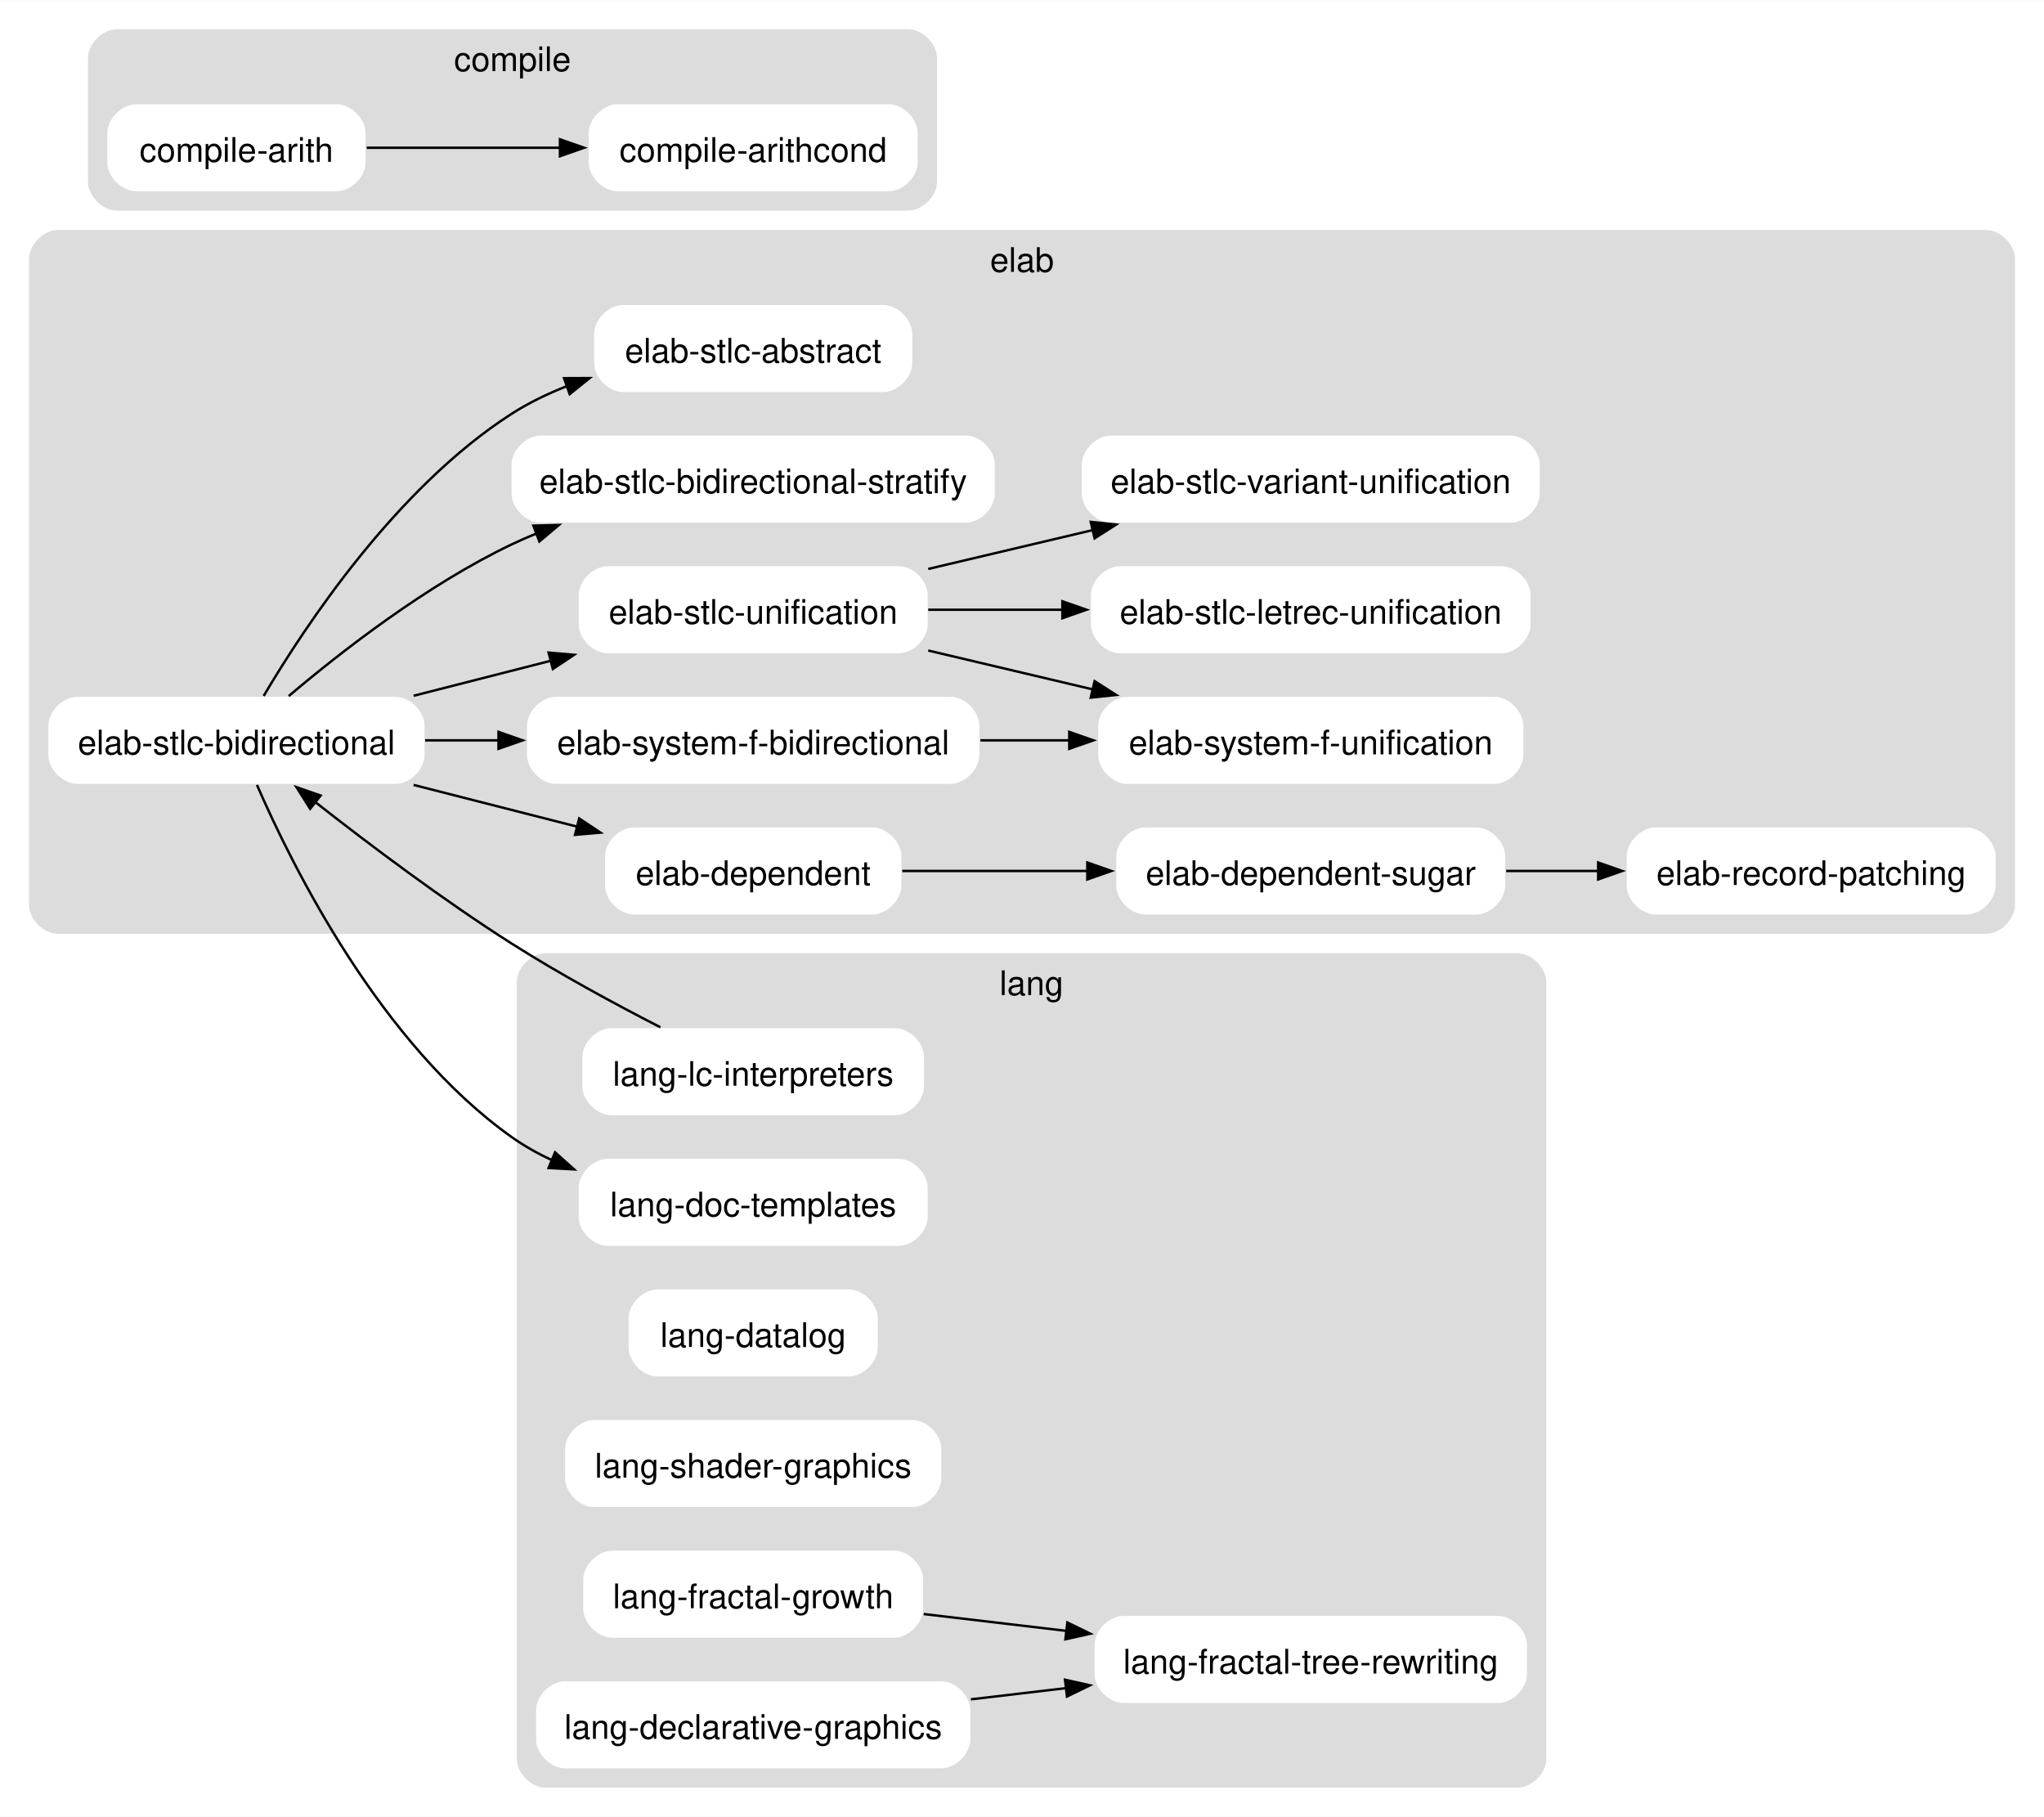
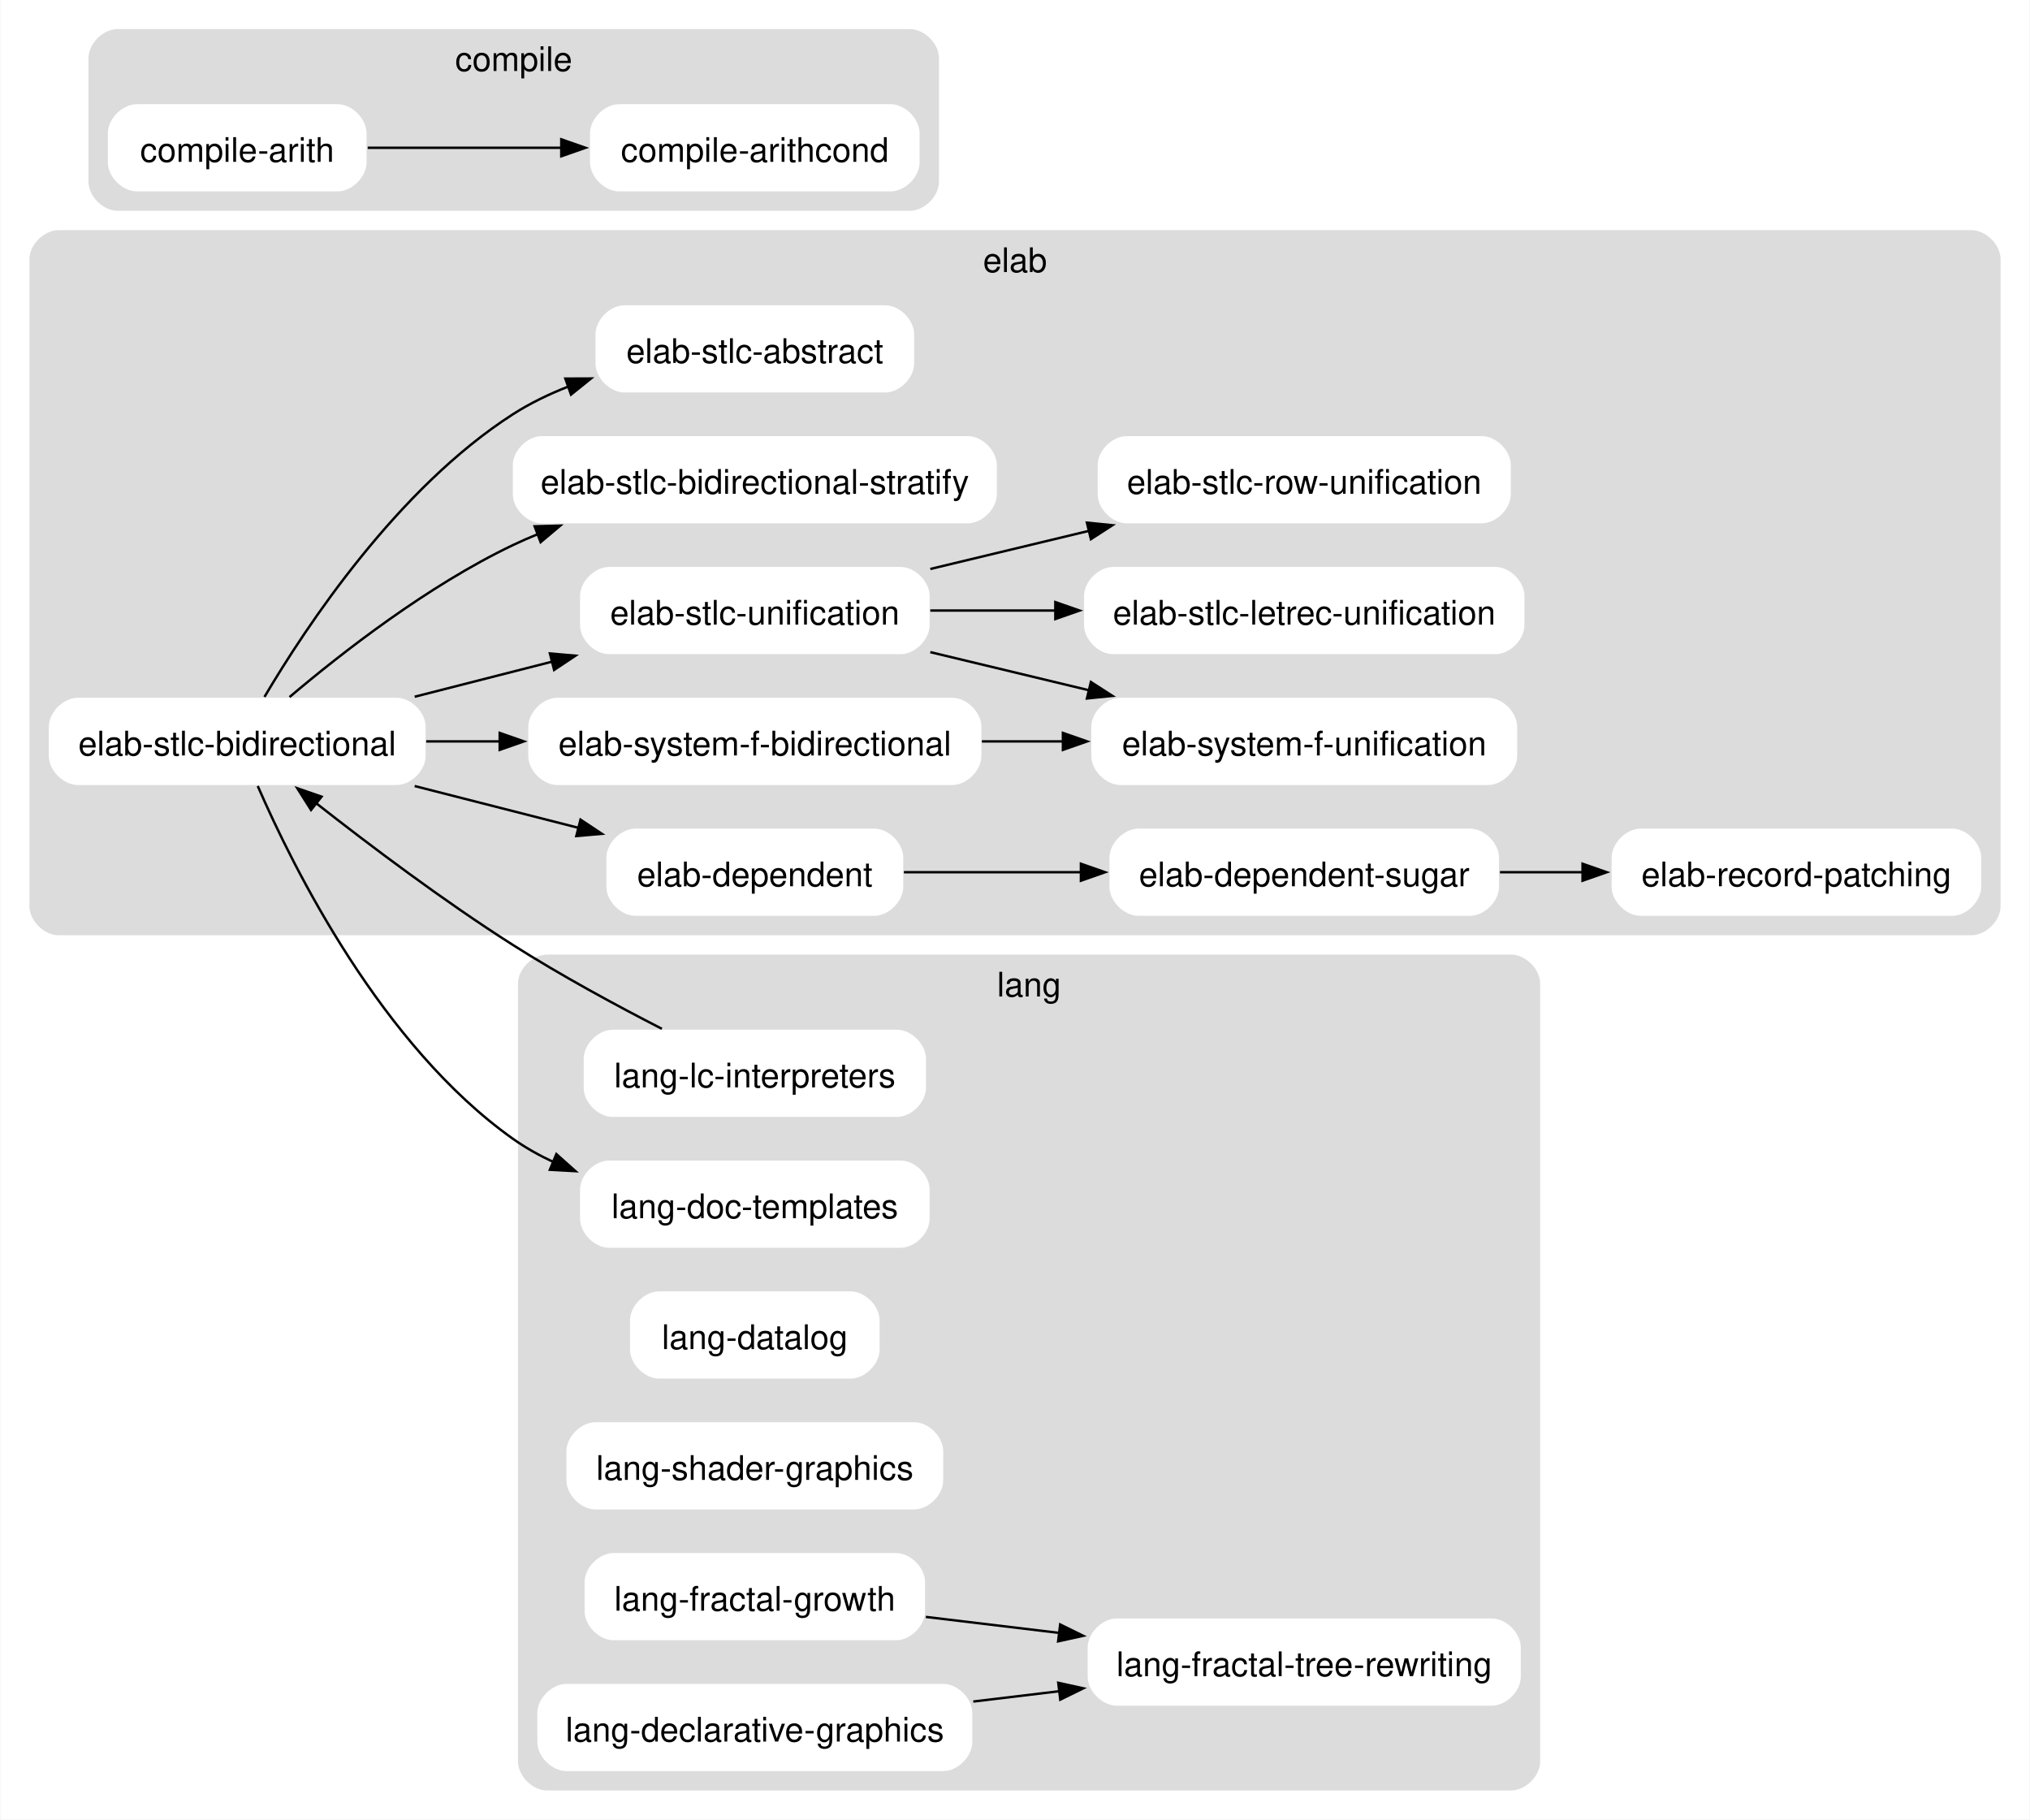
- <svg xmlns="http://www.w3.org/2000/svg" width="845pt" height="751pt" viewBox="0.00 0.00 845.20 751.00">
+ <svg xmlns="http://www.w3.org/2000/svg" width="838pt" height="751pt" viewBox="0.00 0.00 837.70 751.00">
  <g id="graph0" class="graph" transform="scale(1 1) rotate(0) translate(4 747)">
-     <polygon fill="white" stroke="none" points="-4,4 -4,-747 841.2,-747 841.2,4 -4,4" />
+     <polygon fill="white" stroke="none" points="-4,4 -4,-747 833.7,-747 833.7,4 -4,4" />
    <g id="clust1" class="cluster">
-       <path fill="gainsboro" stroke="none" d="M20,-361C20,-361 817.2,-361 817.2,-361 823.2,-361 829.2,-367 829.2,-373 829.2,-373 829.2,-640 829.2,-640 829.2,-646 823.2,-652 817.2,-652 817.2,-652 20,-652 20,-652 14,-652 8,-646 8,-640 8,-640 8,-373 8,-373 8,-367 14,-361 20,-361" />
-       <text text-anchor="middle" x="418.6" y="-634.7" font-family="Helvetica,Arial,sans-serif" font-size="14.00">elab</text>
+       <path fill="gainsboro" stroke="none" d="M20,-361C20,-361 809.7,-361 809.7,-361 815.7,-361 821.7,-367 821.7,-373 821.7,-373 821.7,-640 821.7,-640 821.7,-646 815.7,-652 809.7,-652 809.7,-652 20,-652 20,-652 14,-652 8,-646 8,-640 8,-640 8,-373 8,-373 8,-367 14,-361 20,-361" />
+       <text text-anchor="middle" x="414.85" y="-634.7" font-family="Helvetica,Arial,sans-serif" font-size="14.00">elab</text>
    </g>
    <g id="clust2" class="cluster">
      <path fill="gainsboro" stroke="none" d="M44.38,-660C44.38,-660 371.47,-660 371.47,-660 377.47,-660 383.47,-666 383.47,-672 383.47,-672 383.47,-723 383.47,-723 383.47,-729 377.47,-735 371.47,-735 371.47,-735 44.37,-735 44.37,-735 38.38,-735 32.38,-729 32.38,-723 32.38,-723 32.38,-672 32.38,-672 32.38,-666 38.38,-660 44.38,-660" />
      <text text-anchor="middle" x="207.92" y="-717.7" font-family="Helvetica,Arial,sans-serif" font-size="14.00">compile</text>
    </g>
    <g id="clust3" class="cluster">
-       <path fill="gainsboro" stroke="none" d="M221.67,-8C221.67,-8 623.4,-8 623.4,-8 629.4,-8 635.4,-14 635.4,-20 635.4,-20 635.4,-341 635.4,-341 635.4,-347 629.4,-353 623.4,-353 623.4,-353 221.67,-353 221.67,-353 215.67,-353 209.67,-347 209.67,-341 209.67,-341 209.67,-20 209.67,-20 209.67,-14 215.67,-8 221.67,-8" />
-       <text text-anchor="middle" x="422.54" y="-335.7" font-family="Helvetica,Arial,sans-serif" font-size="14.00">lang</text>
+       <path fill="gainsboro" stroke="none" d="M221.67,-8C221.67,-8 619.65,-8 619.65,-8 625.65,-8 631.65,-14 631.65,-20 631.65,-20 631.65,-341 631.65,-341 631.65,-347 625.65,-353 619.65,-353 619.65,-353 221.67,-353 221.67,-353 215.67,-353 209.67,-347 209.67,-341 209.67,-341 209.67,-20 209.67,-20 209.67,-14 215.67,-8 221.67,-8" />
+       <text text-anchor="middle" x="420.66" y="-335.7" font-family="Helvetica,Arial,sans-serif" font-size="14.00">lang</text>
    </g>
    <g id="node1" class="node">
      <path fill="white" stroke="none" d="M356.72,-405C356.72,-405 258.17,-405 258.17,-405 252.17,-405 246.17,-399 246.17,-393 246.17,-393 246.17,-381 246.17,-381 246.17,-375 252.17,-369 258.17,-369 258.17,-369 356.72,-369 356.72,-369 362.72,-369 368.72,-375 368.72,-381 368.72,-381 368.72,-393 368.72,-393 368.72,-399 362.72,-405 356.72,-405" />
      <text text-anchor="middle" x="307.45" y="-381.2" font-family="Helvetica,Arial,sans-serif" font-size="14.00">elab-dependent</text>
    </g>
    <g id="node2" class="node">
-       <path fill="white" stroke="none" d="M606.4,-405C606.4,-405 469.6,-405 469.6,-405 463.6,-405 457.6,-399 457.6,-393 457.6,-393 457.6,-381 457.6,-381 457.6,-375 463.6,-369 469.6,-369 469.6,-369 606.4,-369 606.4,-369 612.4,-369 618.4,-375 618.4,-381 618.4,-381 618.4,-393 618.4,-393 618.4,-399 612.4,-405 606.4,-405" />
-       <text text-anchor="middle" x="538" y="-381.2" font-family="Helvetica,Arial,sans-serif" font-size="14.00">elab-dependent-sugar</text>
+       <path fill="white" stroke="none" d="M602.65,-405C602.65,-405 465.85,-405 465.85,-405 459.85,-405 453.85,-399 453.85,-393 453.85,-393 453.85,-381 453.85,-381 453.85,-375 459.85,-369 465.85,-369 465.85,-369 602.65,-369 602.65,-369 608.65,-369 614.65,-375 614.65,-381 614.65,-381 614.65,-393 614.65,-393 614.65,-399 608.65,-405 602.65,-405" />
+       <text text-anchor="middle" x="534.25" y="-381.2" font-family="Helvetica,Arial,sans-serif" font-size="14.00">elab-dependent-sugar</text>
    </g>
    <g id="edge11" class="edge">
-       <path fill="none" stroke="black" d="M369.1,-387C392.6,-387 420.01,-387 445.79,-387" />
-       <polygon fill="black" stroke="black" points="445.6,-390.5 455.6,-387 445.6,-383.5 445.6,-390.5" />
+       <path fill="none" stroke="black" d="M368.99,-387C391.54,-387 417.67,-387 442.35,-387" />
+       <polygon fill="black" stroke="black" points="442.06,-390.5 452.06,-387 442.06,-383.5 442.06,-390.5" />
    </g>
    <g id="node3" class="node">
-       <path fill="white" stroke="none" d="M809.2,-405C809.2,-405 680.65,-405 680.65,-405 674.65,-405 668.65,-399 668.65,-393 668.65,-393 668.65,-381 668.65,-381 668.65,-375 674.65,-369 680.65,-369 680.65,-369 809.2,-369 809.2,-369 815.2,-369 821.2,-375 821.2,-381 821.2,-381 821.2,-393 821.2,-393 821.2,-399 815.2,-405 809.2,-405" />
-       <text text-anchor="middle" x="744.92" y="-381.2" font-family="Helvetica,Arial,sans-serif" font-size="14.00">elab-record-patching</text>
+       <path fill="white" stroke="none" d="M801.7,-405C801.7,-405 673.15,-405 673.15,-405 667.15,-405 661.15,-399 661.15,-393 661.15,-393 661.15,-381 661.15,-381 661.15,-375 667.15,-369 673.15,-369 673.15,-369 801.7,-369 801.7,-369 807.7,-369 813.7,-375 813.7,-381 813.7,-381 813.7,-393 813.7,-393 813.7,-399 807.7,-405 801.7,-405" />
+       <text text-anchor="middle" x="737.42" y="-381.2" font-family="Helvetica,Arial,sans-serif" font-size="14.00">elab-record-patching</text>
    </g>
    <g id="edge12" class="edge">
-       <path fill="none" stroke="black" d="M618.82,-387C631.29,-387 644.24,-387 656.87,-387" />
-       <polygon fill="black" stroke="black" points="656.84,-390.5 666.84,-387 656.84,-383.5 656.84,-390.5" />
+       <path fill="none" stroke="black" d="M615.05,-387C626.32,-387 637.96,-387 649.36,-387" />
+       <polygon fill="black" stroke="black" points="649.14,-390.5 659.14,-387 649.14,-383.5 649.14,-390.5" />
    </g>
    <g id="node4" class="node">
      <path fill="white" stroke="none" d="M388.97,-459C388.97,-459 225.92,-459 225.92,-459 219.92,-459 213.92,-453 213.92,-447 213.92,-447 213.92,-435 213.92,-435 213.92,-429 219.92,-423 225.92,-423 225.92,-423 388.97,-423 388.97,-423 394.97,-423 400.97,-429 400.97,-435 400.97,-435 400.97,-447 400.97,-447 400.97,-453 394.97,-459 388.97,-459" />
      <text text-anchor="middle" x="307.45" y="-435.2" font-family="Helvetica,Arial,sans-serif" font-size="14.00">elab-system-f-bidirectional</text>
    </g>
    <g id="node5" class="node">
-       <path fill="white" stroke="none" d="M613.9,-459C613.9,-459 462.1,-459 462.1,-459 456.1,-459 450.1,-453 450.1,-447 450.1,-447 450.1,-435 450.1,-435 450.1,-429 456.1,-423 462.1,-423 462.1,-423 613.9,-423 613.9,-423 619.9,-423 625.9,-429 625.9,-435 625.9,-435 625.9,-447 625.9,-447 625.9,-453 619.9,-459 613.9,-459" />
-       <text text-anchor="middle" x="538" y="-435.2" font-family="Helvetica,Arial,sans-serif" font-size="14.00">elab-system-f-unification</text>
+       <path fill="white" stroke="none" d="M610.15,-459C610.15,-459 458.35,-459 458.35,-459 452.35,-459 446.35,-453 446.35,-447 446.35,-447 446.35,-435 446.35,-435 446.35,-429 452.35,-423 458.35,-423 458.35,-423 610.15,-423 610.15,-423 616.15,-423 622.15,-429 622.15,-435 622.15,-435 622.15,-447 622.15,-447 622.15,-453 616.15,-459 610.15,-459" />
+       <text text-anchor="middle" x="534.25" y="-435.2" font-family="Helvetica,Arial,sans-serif" font-size="14.00">elab-system-f-unification</text>
    </g>
    <g id="edge10" class="edge">
-       <path fill="none" stroke="black" d="M401.41,-441C413.62,-441 426.16,-441 438.45,-441" />
-       <polygon fill="black" stroke="black" points="438.14,-444.5 448.14,-441 438.14,-437.5 438.14,-444.5" />
+       <path fill="none" stroke="black" d="M401.18,-441C412.22,-441 423.53,-441 434.65,-441" />
+       <polygon fill="black" stroke="black" points="434.63,-444.5 444.63,-441 434.63,-437.5 434.63,-444.5" />
    </g>
    <g id="node6" class="node">
      <path fill="white" stroke="none" d="M159.55,-459C159.55,-459 28,-459 28,-459 22,-459 16,-453 16,-447 16,-447 16,-435 16,-435 16,-429 22,-423 28,-423 28,-423 159.55,-423 159.55,-423 165.55,-423 171.55,-429 171.55,-435 171.55,-435 171.55,-447 171.55,-447 171.55,-453 165.55,-459 159.55,-459" />
      <text text-anchor="middle" x="93.77" y="-435.2" font-family="Helvetica,Arial,sans-serif" font-size="14.00">elab-stlc-bidirectional</text>
    </g>
    <g id="edge5" class="edge">
      <path fill="none" stroke="black" d="M167.03,-422.57C188.96,-416.97 213.03,-410.83 234.91,-405.25" />
      <polygon fill="black" stroke="black" points="235.49,-408.71 244.32,-402.85 233.76,-401.93 235.49,-408.71" />
    </g>
    <g id="edge4" class="edge">
      <path fill="none" stroke="black" d="M171.79,-441C181.67,-441 191.91,-441 202.13,-441" />
      <polygon fill="black" stroke="black" points="202.13,-444.5 212.13,-441 202.13,-437.5 202.13,-444.5" />
    </g>
    <g id="node7" class="node">
      <path fill="white" stroke="none" d="M367.6,-513C367.6,-513 247.3,-513 247.3,-513 241.3,-513 235.3,-507 235.3,-501 235.3,-501 235.3,-489 235.3,-489 235.3,-483 241.3,-477 247.3,-477 247.3,-477 367.6,-477 367.6,-477 373.6,-477 379.6,-483 379.6,-489 379.6,-489 379.6,-501 379.6,-501 379.6,-507 373.6,-513 367.6,-513" />
      <text text-anchor="middle" x="307.45" y="-489.2" font-family="Helvetica,Arial,sans-serif" font-size="14.00">elab-stlc-unification</text>
    </g>
    <g id="edge2" class="edge">
      <path fill="none" stroke="black" d="M167.03,-459.43C185.35,-464.11 205.17,-469.16 223.96,-473.96" />
      <polygon fill="black" stroke="black" points="222.86,-477.29 233.41,-476.37 224.59,-470.5 222.86,-477.29" />
    </g>
    <g id="node10" class="node">
      <path fill="white" stroke="none" d="M395.35,-567C395.35,-567 219.55,-567 219.55,-567 213.55,-567 207.55,-561 207.55,-555 207.55,-555 207.55,-543 207.55,-543 207.55,-537 213.55,-531 219.55,-531 219.55,-531 395.35,-531 395.35,-531 401.35,-531 407.35,-537 407.35,-543 407.35,-543 407.35,-555 407.35,-555 407.35,-561 401.35,-567 395.35,-567" />
      <text text-anchor="middle" x="307.45" y="-543.2" font-family="Helvetica,Arial,sans-serif" font-size="14.00">elab-stlc-bidirectional-stratify</text>
    </g>
    <g id="edge1" class="edge">
      <path fill="none" stroke="black" d="M115.37,-459.29C136.94,-477.57 172.51,-505.3 207.55,-522 210.88,-523.59 214.33,-525.1 217.84,-526.53" />
      <polygon fill="black" stroke="black" points="216.54,-529.78 227.13,-530.05 219.03,-523.23 216.54,-529.78" />
    </g>
    <g id="node11" class="node">
      <path fill="white" stroke="none" d="M361.22,-621C361.22,-621 253.67,-621 253.67,-621 247.67,-621 241.67,-615 241.67,-609 241.67,-609 241.67,-597 241.67,-597 241.67,-591 247.67,-585 253.67,-585 253.67,-585 361.22,-585 361.22,-585 367.22,-585 373.22,-591 373.22,-597 373.22,-597 373.22,-609 373.22,-609 373.22,-615 367.22,-621 361.22,-621" />
      <text text-anchor="middle" x="307.45" y="-597.2" font-family="Helvetica,Arial,sans-serif" font-size="14.00">elab-stlc-abstract</text>
    </g>
    <g id="edge3" class="edge">
      <path fill="none" stroke="black" d="M105.02,-459.35C122.28,-488.57 160.01,-545.48 207.55,-576 214.63,-580.55 222.47,-584.33 230.55,-587.49" />
      <polygon fill="black" stroke="black" points="229.23,-590.74 239.83,-590.78 231.57,-584.14 229.23,-590.74" />
    </g>
    <g id="node19" class="node">
      <path fill="white" stroke="none" d="M367.6,-268C367.6,-268 247.3,-268 247.3,-268 241.3,-268 235.3,-262 235.3,-256 235.3,-256 235.3,-244 235.3,-244 235.3,-238 241.3,-232 247.3,-232 247.3,-232 367.6,-232 367.6,-232 373.6,-232 379.6,-238 379.6,-244 379.6,-244 379.6,-256 379.6,-256 379.6,-262 373.6,-268 367.6,-268" />
      <text text-anchor="middle" x="307.45" y="-244.2" font-family="Helvetica,Arial,sans-serif" font-size="14.00">lang-doc-templates</text>
    </g>
    <g id="edge6" class="edge">
      <path fill="none" stroke="black" d="M102.25,-422.58C117.07,-388.46 153.46,-315.41 207.55,-277 212.8,-273.27 218.55,-270.06 224.54,-267.28" />
      <polygon fill="black" stroke="black" points="225.52,-270.67 233.42,-263.61 222.84,-264.2 225.52,-270.67" />
    </g>
    <g id="edge9" class="edge">
-       <path fill="none" stroke="black" d="M379.82,-478.14C401.44,-473.03 425.44,-467.36 448.05,-462.02" />
-       <polygon fill="black" stroke="black" points="448.62,-465.48 457.55,-459.77 447.02,-458.66 448.62,-465.48" />
+       <path fill="none" stroke="black" d="M379.89,-477.84C400.78,-472.82 423.87,-467.27 445.65,-462.04" />
+       <polygon fill="black" stroke="black" points="446.18,-465.52 455.08,-459.78 444.54,-458.71 446.18,-465.52" />
    </g>
    <g id="node8" class="node">
-       <path fill="white" stroke="none" d="M616.9,-513C616.9,-513 459.1,-513 459.1,-513 453.1,-513 447.1,-507 447.1,-501 447.1,-501 447.1,-489 447.1,-489 447.1,-483 453.1,-477 459.1,-477 459.1,-477 616.9,-477 616.9,-477 622.9,-477 628.9,-483 628.9,-489 628.9,-489 628.9,-501 628.9,-501 628.9,-507 622.9,-513 616.9,-513" />
-       <text text-anchor="middle" x="538" y="-489.2" font-family="Helvetica,Arial,sans-serif" font-size="14.00">elab-stlc-letrec-unification</text>
+       <path fill="white" stroke="none" d="M613.15,-513C613.15,-513 455.35,-513 455.35,-513 449.35,-513 443.35,-507 443.35,-501 443.35,-501 443.35,-489 443.35,-489 443.35,-483 449.35,-477 455.35,-477 455.35,-477 613.15,-477 613.15,-477 619.15,-477 625.15,-483 625.15,-489 625.15,-489 625.15,-501 625.15,-501 625.15,-507 619.15,-513 613.15,-513" />
+       <text text-anchor="middle" x="534.25" y="-489.2" font-family="Helvetica,Arial,sans-serif" font-size="14.00">elab-stlc-letrec-unification</text>
    </g>
    <g id="edge7" class="edge">
-       <path fill="none" stroke="black" d="M379.82,-495C397.48,-495 416.73,-495 435.52,-495" />
-       <polygon fill="black" stroke="black" points="435.3,-498.5 445.3,-495 435.3,-491.5 435.3,-498.5" />
+       <path fill="none" stroke="black" d="M379.89,-495C396.34,-495 414.15,-495 431.61,-495" />
+       <polygon fill="black" stroke="black" points="431.5,-498.5 441.5,-495 431.5,-491.5 431.5,-498.5" />
    </g>
    <g id="node9" class="node">
-       <path fill="white" stroke="none" d="M620.65,-567C620.65,-567 455.35,-567 455.35,-567 449.35,-567 443.35,-561 443.35,-555 443.35,-555 443.35,-543 443.35,-543 443.35,-537 449.35,-531 455.35,-531 455.35,-531 620.65,-531 620.65,-531 626.65,-531 632.65,-537 632.65,-543 632.65,-543 632.65,-555 632.65,-555 632.65,-561 626.65,-567 620.65,-567" />
-       <text text-anchor="middle" x="538" y="-543.2" font-family="Helvetica,Arial,sans-serif" font-size="14.00">elab-stlc-variant-unification</text>
+       <path fill="white" stroke="none" d="M607.52,-567C607.52,-567 460.97,-567 460.97,-567 454.97,-567 448.97,-561 448.97,-555 448.97,-555 448.97,-543 448.97,-543 448.97,-537 454.97,-531 460.97,-531 460.97,-531 607.52,-531 607.52,-531 613.52,-531 619.52,-537 619.52,-543 619.52,-543 619.52,-555 619.52,-555 619.52,-561 613.52,-567 607.52,-567" />
+       <text text-anchor="middle" x="534.25" y="-543.2" font-family="Helvetica,Arial,sans-serif" font-size="14.00">elab-stlc-row-unification</text>
    </g>
    <g id="edge8" class="edge">
-       <path fill="none" stroke="black" d="M379.82,-511.86C401.44,-516.97 425.44,-522.64 448.05,-527.98" />
-       <polygon fill="black" stroke="black" points="447.02,-531.34 457.55,-530.23 448.62,-524.52 447.02,-531.34" />
+       <path fill="none" stroke="black" d="M379.89,-512.16C400.78,-517.18 423.87,-522.73 445.65,-527.96" />
+       <polygon fill="black" stroke="black" points="444.54,-531.29 455.08,-530.22 446.18,-524.48 444.54,-531.29" />
    </g>
    <g id="node12" class="node">
      <path fill="white" stroke="none" d="M135.17,-704C135.17,-704 52.37,-704 52.37,-704 46.37,-704 40.37,-698 40.37,-692 40.37,-692 40.37,-680 40.37,-680 40.37,-674 46.37,-668 52.37,-668 52.37,-668 135.17,-668 135.17,-668 141.17,-668 147.17,-674 147.17,-680 147.17,-680 147.17,-692 147.17,-692 147.17,-698 141.17,-704 135.17,-704" />
      <text text-anchor="middle" x="93.77" y="-680.2" font-family="Helvetica,Arial,sans-serif" font-size="14.00">compile-arith</text>
    </g>
    <g id="node13" class="node">
      <path fill="white" stroke="none" d="M363.47,-704C363.47,-704 251.42,-704 251.42,-704 245.42,-704 239.42,-698 239.42,-692 239.42,-692 239.42,-680 239.42,-680 239.42,-674 245.42,-668 251.42,-668 251.42,-668 363.47,-668 363.47,-668 369.47,-668 375.47,-674 375.47,-680 375.47,-680 375.47,-692 375.47,-692 375.47,-698 369.47,-704 363.47,-704" />
      <text text-anchor="middle" x="307.45" y="-680.2" font-family="Helvetica,Arial,sans-serif" font-size="14.00">compile-arithcond</text>
    </g>
    <g id="edge13" class="edge">
      <path fill="none" stroke="black" d="M147.64,-686C171.86,-686 201.06,-686 227.78,-686" />
      <polygon fill="black" stroke="black" points="227.55,-689.5 237.55,-686 227.55,-682.5 227.55,-689.5" />
    </g>
    <g id="node14" class="node">
      <path fill="white" stroke="none" d="M385.22,-52C385.22,-52 229.67,-52 229.67,-52 223.67,-52 217.67,-46 217.67,-40 217.67,-40 217.67,-28 217.67,-28 217.67,-22 223.67,-16 229.67,-16 229.67,-16 385.22,-16 385.22,-16 391.22,-16 397.22,-22 397.22,-28 397.22,-28 397.22,-40 397.22,-40 397.22,-46 391.22,-52 385.22,-52" />
      <text text-anchor="middle" x="307.45" y="-28.2" font-family="Helvetica,Arial,sans-serif" font-size="14.00">lang-declarative-graphics</text>
    </g>
    <g id="node16" class="node">
-       <path fill="white" stroke="none" d="M615.4,-79C615.4,-79 460.6,-79 460.6,-79 454.6,-79 448.6,-73 448.6,-67 448.6,-67 448.6,-55 448.6,-55 448.6,-49 454.6,-43 460.6,-43 460.6,-43 615.4,-43 615.4,-43 621.4,-43 627.4,-49 627.4,-55 627.4,-55 627.4,-67 627.4,-67 627.4,-73 621.4,-79 615.4,-79" />
-       <text text-anchor="middle" x="538" y="-55.2" font-family="Helvetica,Arial,sans-serif" font-size="14.00">lang-fractal-tree-rewriting</text>
+       <path fill="white" stroke="none" d="M611.65,-79C611.65,-79 456.85,-79 456.85,-79 450.85,-79 444.85,-73 444.85,-67 444.85,-67 444.85,-55 444.85,-55 444.85,-49 450.85,-43 456.85,-43 456.85,-43 611.65,-43 611.65,-43 617.65,-43 623.65,-49 623.65,-55 623.65,-55 623.65,-67 623.65,-67 623.65,-73 617.65,-79 611.65,-79" />
+       <text text-anchor="middle" x="534.25" y="-55.2" font-family="Helvetica,Arial,sans-serif" font-size="14.00">lang-fractal-tree-rewriting</text>
    </g>
    <g id="edge16" class="edge">
-       <path fill="none" stroke="black" d="M397.47,-44.52C410.36,-46.04 423.71,-47.62 436.8,-49.16" />
-       <polygon fill="black" stroke="black" points="436.38,-52.64 446.72,-50.33 437.2,-45.69 436.38,-52.64" />
+       <path fill="none" stroke="black" d="M397.62,-44.71C409.32,-46.12 421.38,-47.56 433.25,-48.99" />
+       <polygon fill="black" stroke="black" points="432.71,-52.45 443.05,-50.17 433.54,-45.5 432.71,-52.45" />
    </g>
    <g id="node15" class="node">
      <path fill="white" stroke="none" d="M365.72,-106C365.72,-106 249.17,-106 249.17,-106 243.17,-106 237.17,-100 237.17,-94 237.17,-94 237.17,-82 237.17,-82 237.17,-76 243.17,-70 249.17,-70 249.17,-70 365.72,-70 365.72,-70 371.72,-70 377.72,-76 377.72,-82 377.72,-82 377.72,-94 377.72,-94 377.72,-100 371.72,-106 365.72,-106" />
      <text text-anchor="middle" x="307.45" y="-82.2" font-family="Helvetica,Arial,sans-serif" font-size="14.00">lang-fractal-growth</text>
    </g>
    <g id="edge15" class="edge">
-       <path fill="none" stroke="black" d="M377.95,-79.79C396.59,-77.59 417.12,-75.16 437.06,-72.81" />
-       <polygon fill="black" stroke="black" points="437.36,-76.3 446.88,-71.65 436.54,-69.34 437.36,-76.3" />
+       <path fill="none" stroke="black" d="M378.04,-79.64C395.53,-77.54 414.64,-75.25 433.29,-73.01" />
+       <polygon fill="black" stroke="black" points="433.5,-76.51 443.01,-71.84 432.66,-69.56 433.5,-76.51" />
    </g>
    <g id="node17" class="node">
      <path fill="white" stroke="none" d="M373.22,-160C373.22,-160 241.67,-160 241.67,-160 235.67,-160 229.67,-154 229.67,-148 229.67,-148 229.67,-136 229.67,-136 229.67,-130 235.67,-124 241.67,-124 241.67,-124 373.22,-124 373.22,-124 379.22,-124 385.22,-130 385.22,-136 385.22,-136 385.22,-148 385.22,-148 385.22,-154 379.22,-160 373.22,-160" />
      <text text-anchor="middle" x="307.45" y="-136.2" font-family="Helvetica,Arial,sans-serif" font-size="14.00">lang-shader-graphics</text>
    </g>
    <g id="node18" class="node">
      <path fill="white" stroke="none" d="M346.97,-214C346.97,-214 267.92,-214 267.92,-214 261.92,-214 255.92,-208 255.92,-202 255.92,-202 255.92,-190 255.92,-190 255.92,-184 261.92,-178 267.92,-178 267.92,-178 346.97,-178 346.97,-178 352.97,-178 358.97,-184 358.97,-190 358.97,-190 358.97,-202 358.97,-202 358.97,-208 352.97,-214 346.97,-214" />
      <text text-anchor="middle" x="307.45" y="-190.2" font-family="Helvetica,Arial,sans-serif" font-size="14.00">lang-datalog</text>
    </g>
    <g id="node20" class="node">
      <path fill="white" stroke="none" d="M366.1,-322C366.1,-322 248.8,-322 248.8,-322 242.8,-322 236.8,-316 236.8,-310 236.8,-310 236.8,-298 236.8,-298 236.8,-292 242.8,-286 248.8,-286 248.8,-286 366.1,-286 366.1,-286 372.1,-286 378.1,-292 378.1,-298 378.1,-298 378.1,-310 378.1,-310 378.1,-316 372.1,-322 366.1,-322" />
      <text text-anchor="middle" x="307.45" y="-298.2" font-family="Helvetica,Arial,sans-serif" font-size="14.00">lang-lc-interpreters</text>
    </g>
    <g id="edge14" class="edge">
      <path fill="none" stroke="black" d="M269.08,-322.37C250.24,-332.03 227.28,-344.46 207.55,-357 179.06,-375.1 148.45,-398.15 126.32,-415.52" />
      <polygon fill="black" stroke="black" points="124.25,-412.7 118.58,-421.65 128.59,-418.19 124.25,-412.7" />
    </g>
  </g>
</svg>
